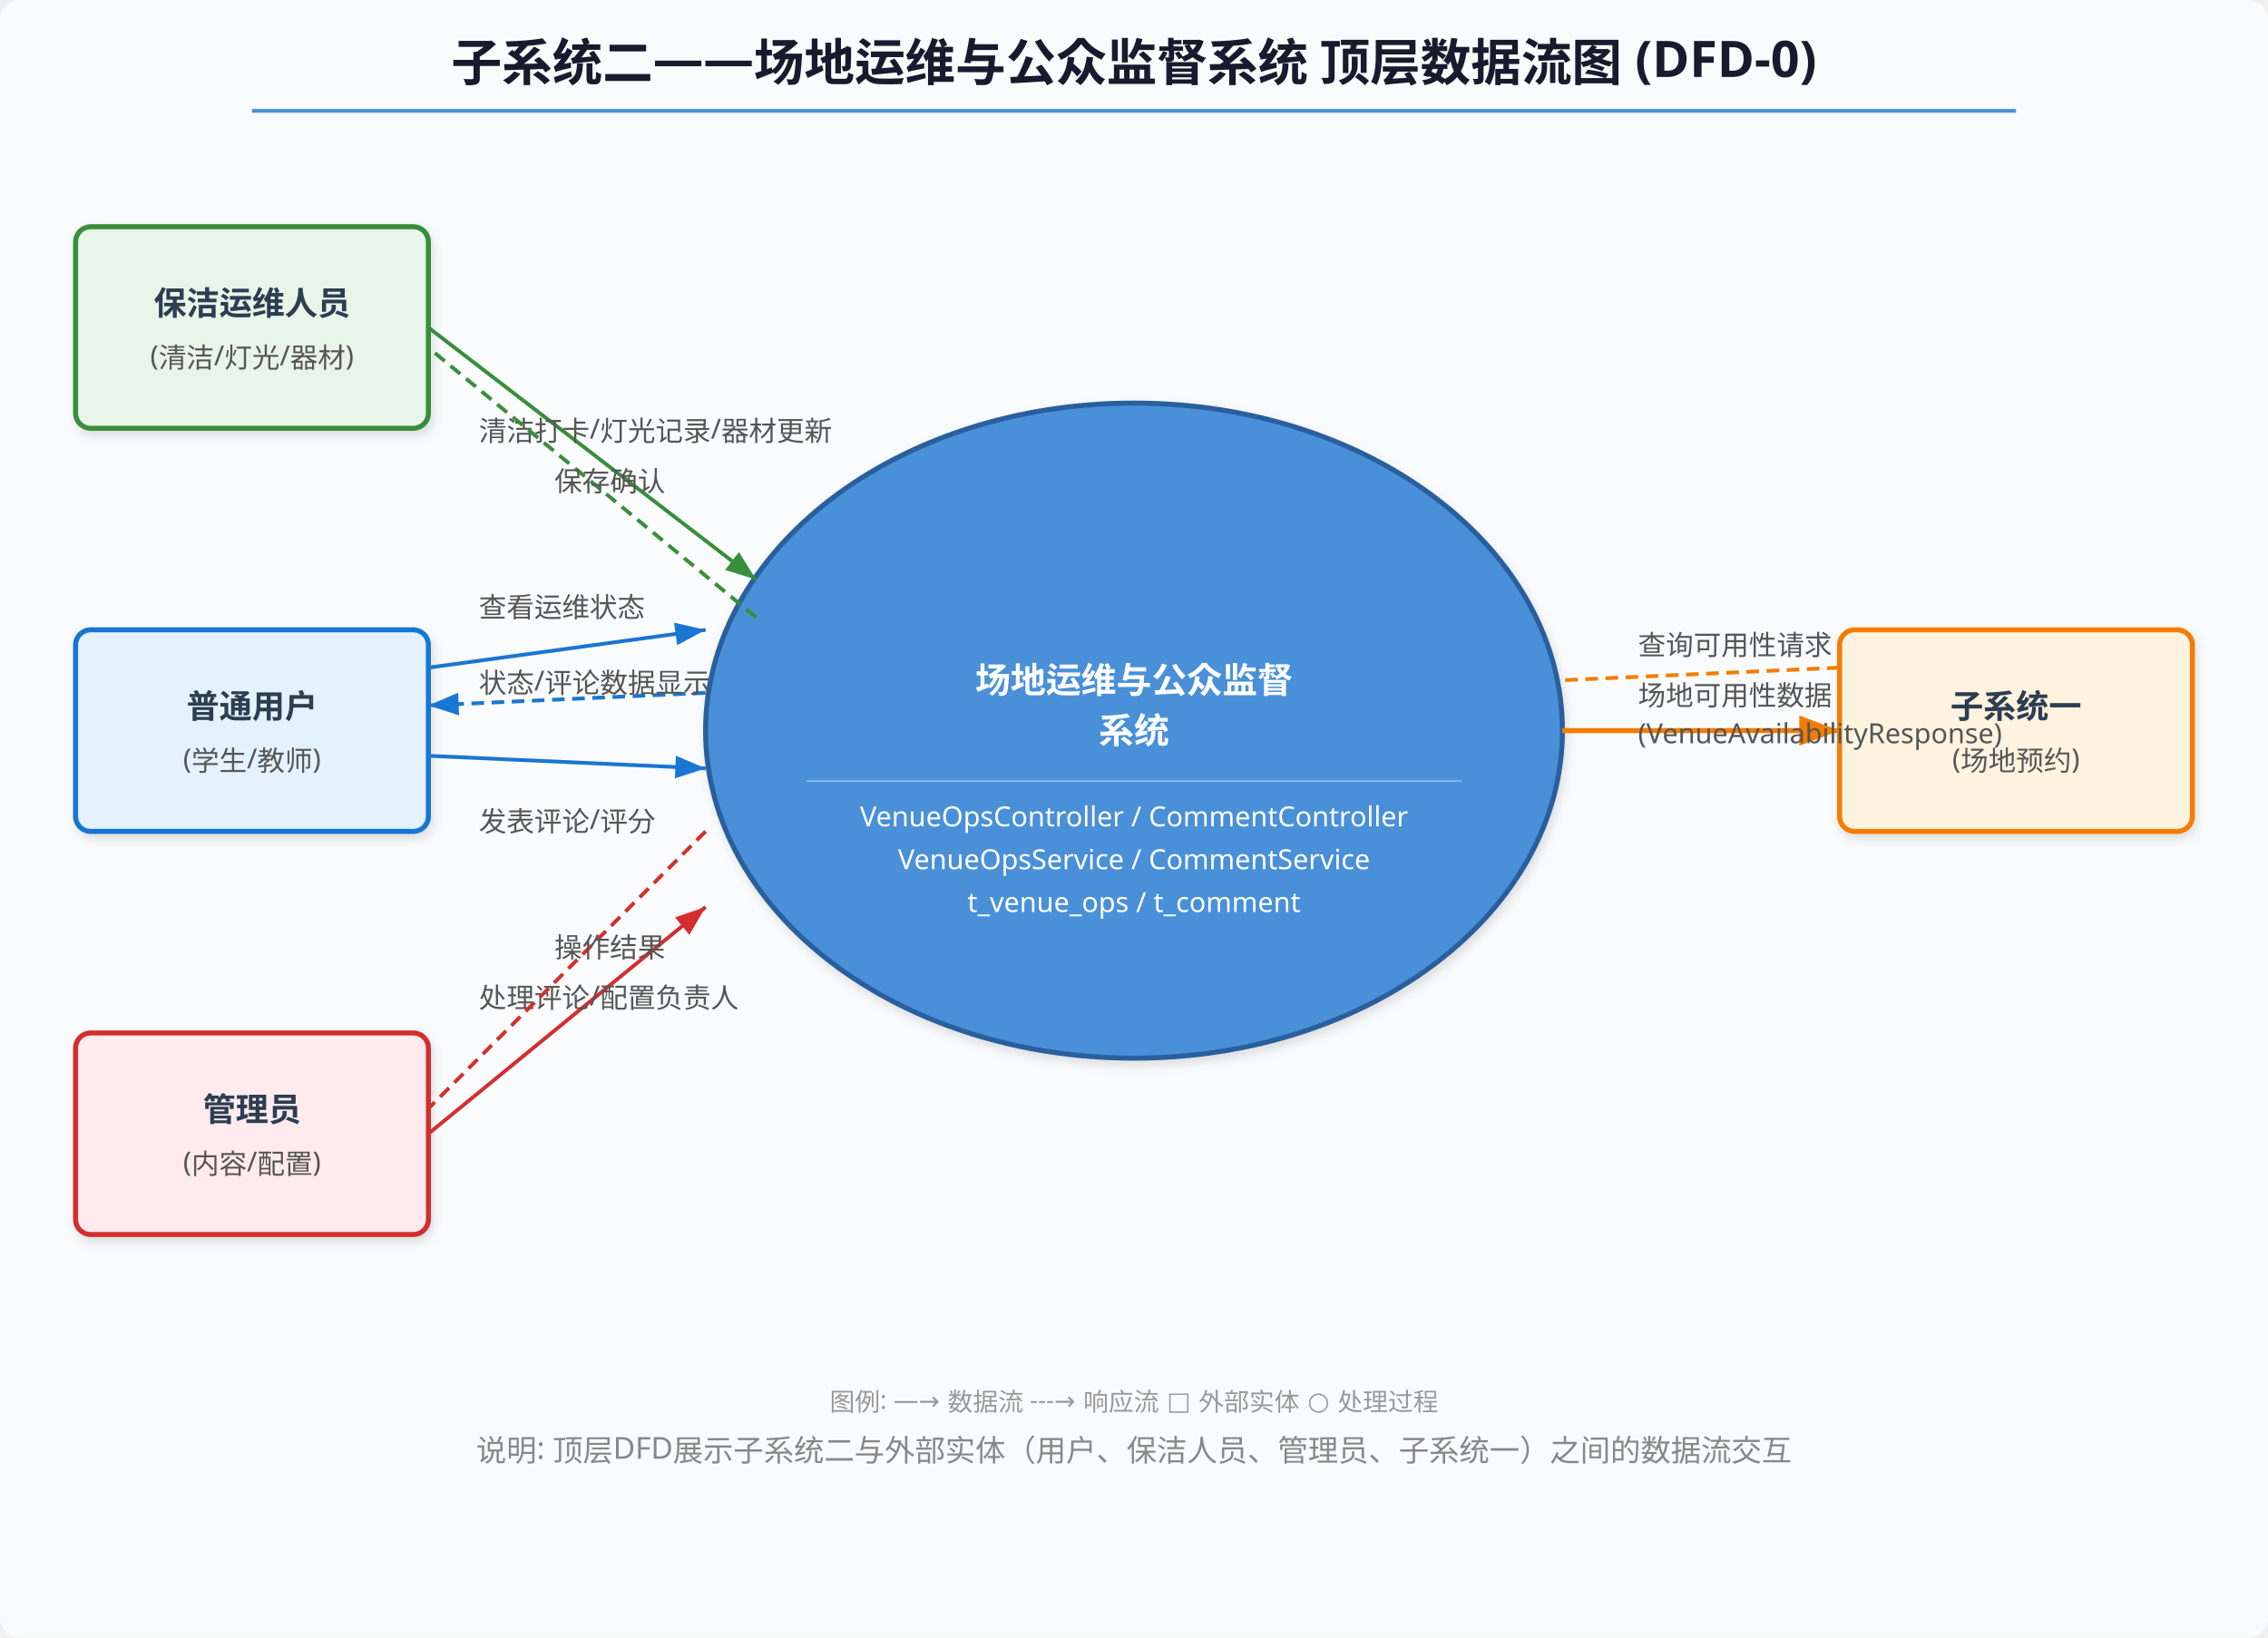
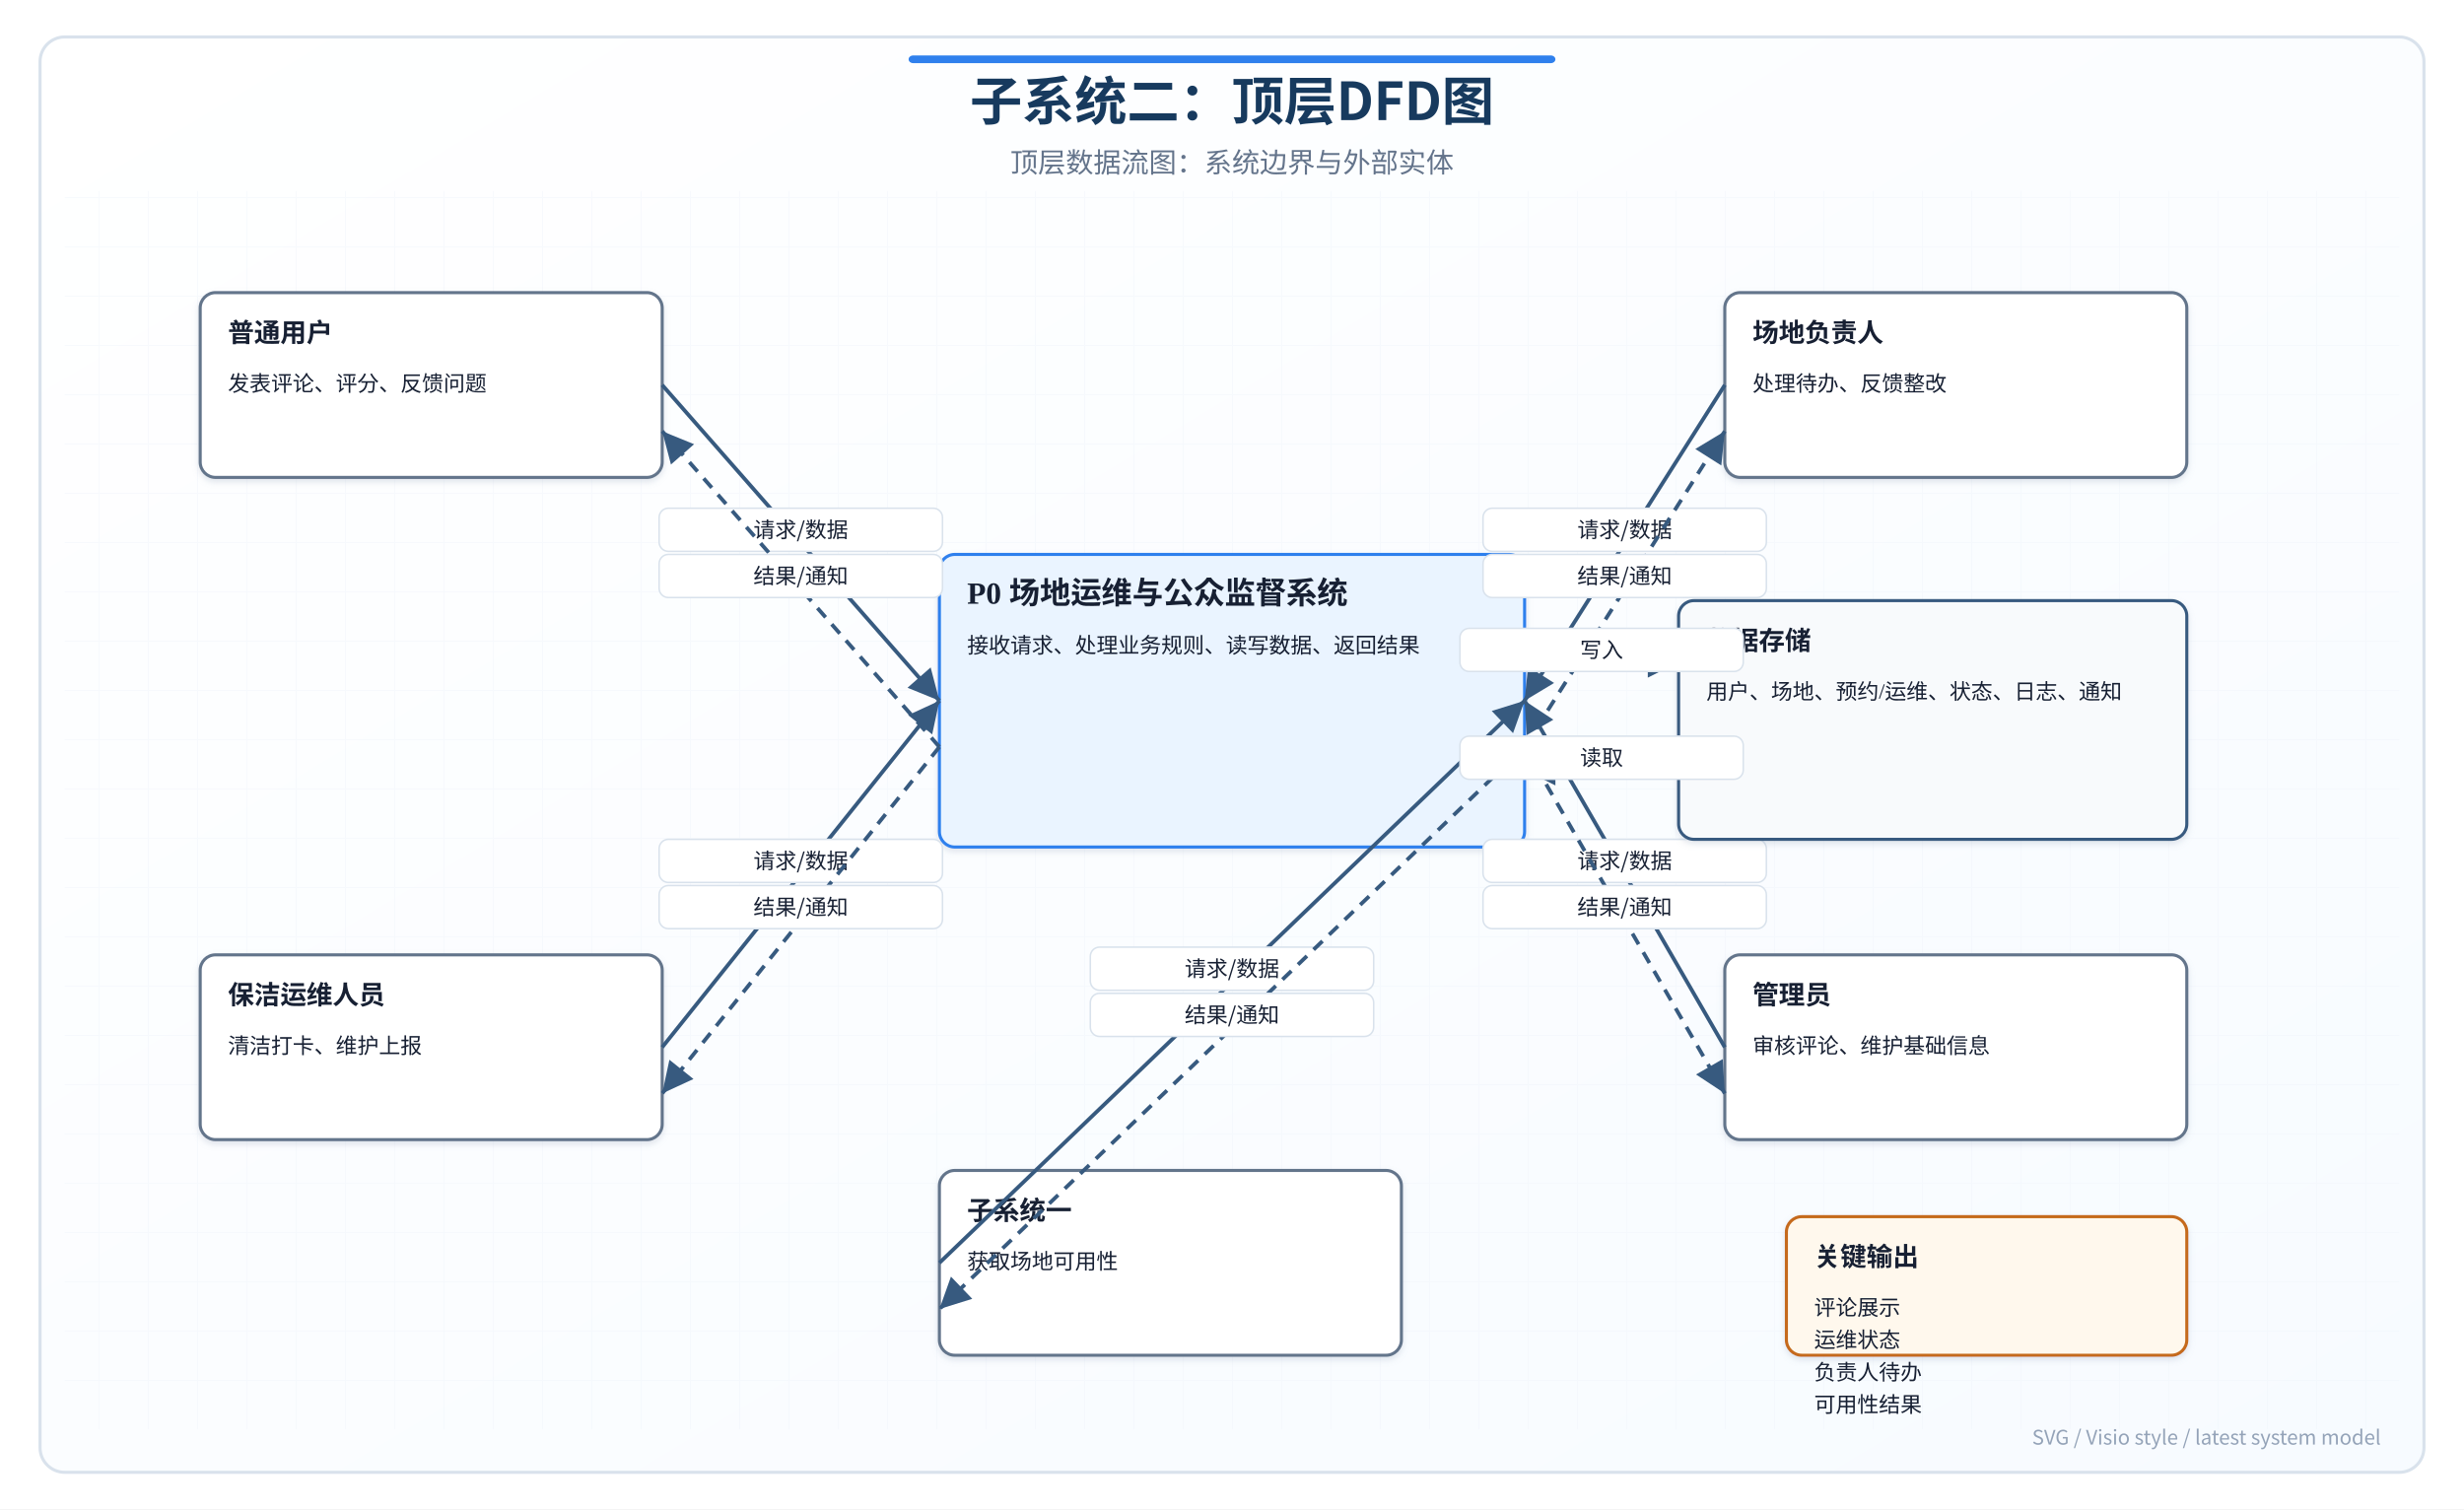
- <svg xmlns="http://www.w3.org/2000/svg" viewBox="0 0 900 650" width="900" height="650">
+ <svg xmlns="http://www.w3.org/2000/svg" width="1600" height="980" viewBox="0 0 1600 980">
  <defs>
-     <style>
-       text { font-family: "Microsoft YaHei", "SimHei", sans-serif; }
-       .title { font-size: 20px; font-weight: bold; fill: #1a1a2e; }
-       .entity-text { font-size: 13px; font-weight: bold; fill: #2c3e50; }
-       .flow-label { font-size: 11px; fill: #555; }
-       .process-text { font-size: 14px; font-weight: bold; fill: #fff; }
-       .sub-text { font-size: 11px; fill: #fff; }
-     </style>
-     <filter id="shadow">
-       <feDropShadow dx="1" dy="2" stdDeviation="2" flood-opacity="0.12" />
+     <linearGradient id="paper" x1="0" y1="0" x2="1" y2="1">
+       <stop offset="0" stop-color="#FFFFFF" />
+       <stop offset="1" stop-color="#F7FBFF" />
+     </linearGradient>
+     <pattern id="grid" width="32" height="32" patternUnits="userSpaceOnUse">
+       <path d="M32 0H0V32" fill="none" stroke="#EEF4FA" stroke-width="1" />
+     </pattern>
+     <marker id="arrow" markerWidth="12" markerHeight="12" refX="10" refY="6" orient="auto" markerUnits="strokeWidth">
+       <path d="M2,2 L10,6 L2,10 Z" fill="#375A7F" />
+     </marker>
+     <marker id="arrow-orange" markerWidth="12" markerHeight="12" refX="10" refY="6" orient="auto" markerUnits="strokeWidth">
+       <path d="M2,2 L10,6 L2,10 Z" fill="#C56A1A" />
+     </marker>
+     <filter id="shadow" x="-8%" y="-8%" width="116%" height="116%">
+       <feDropShadow dx="0" dy="2" stdDeviation="2" flood-color="#94A3B8" flood-opacity=".28" />
    </filter>
  </defs>
-   <rect width="900" height="650" fill="#FAFBFC" rx="8" />
-   <text x="450" y="32" text-anchor="middle" class="title">子系统二——场地运维与公众监督系统 顶层数据流图 (DFD-0)</text>
-   <line x1="100" y1="44" x2="800" y2="44" stroke="#4A90D9" stroke-width="1.5" />
-   <rect x="30" y="250" width="140" height="80" rx="6" fill="#E3F2FD" stroke="#1976D2" stroke-width="2" filter="url(#shadow)" />
-   <text x="100" y="285" text-anchor="middle" class="entity-text">普通用户</text>
-   <text x="100" y="305" text-anchor="middle" class="flow-label">(学生/教师)</text>
-   <rect x="30" y="90" width="140" height="80" rx="6" fill="#E8F5E9" stroke="#388E3C" stroke-width="2" filter="url(#shadow)" />
-   <text x="100" y="125" text-anchor="middle" class="entity-text">保洁运维人员</text>
-   <text x="100" y="145" text-anchor="middle" class="flow-label">(清洁/灯光/器材)</text>
-   <rect x="30" y="410" width="140" height="80" rx="6" fill="#FFEBEE" stroke="#D32F2F" stroke-width="2" filter="url(#shadow)" />
-   <text x="100" y="445" text-anchor="middle" class="entity-text">管理员</text>
-   <text x="100" y="465" text-anchor="middle" class="flow-label">(内容/配置)</text>
-   <rect x="730" y="250" width="140" height="80" rx="6" fill="#FFF3E0" stroke="#F57C00" stroke-width="2" filter="url(#shadow)" />
-   <text x="800" y="285" text-anchor="middle" class="entity-text">子系统一</text>
-   <text x="800" y="305" text-anchor="middle" class="flow-label">(场地预约)</text>
-   <ellipse cx="450" cy="290" rx="170" ry="130" fill="#4A90D9" stroke="#2B5F9E" stroke-width="2" filter="url(#shadow)" />
-   <text x="450" y="275" text-anchor="middle" class="process-text">场地运维与公众监督</text>
-   <text x="450" y="295" text-anchor="middle" class="process-text">系统</text>
-   <line x1="320" y1="310" x2="580" y2="310" stroke="#fff" stroke-width="0.5" opacity="0.5" />
-   <text x="450" y="328" text-anchor="middle" class="sub-text">VenueOpsController / CommentController</text>
-   <text x="450" y="345" text-anchor="middle" class="sub-text">VenueOpsService / CommentService</text>
-   <text x="450" y="362" text-anchor="middle" class="sub-text">t_venue_ops / t_comment</text>
-   <line x1="170" y1="265" x2="280" y2="250" stroke="#1976D2" stroke-width="1.5" marker-end="url(#arrowBlue)" />
-   <defs>
-     <marker id="arrowBlue" markerWidth="8" markerHeight="6" refX="8" refY="3" orient="auto">
-       <path d="M0,0 L8,3 L0,6 Z" fill="#1976D2" />
-     </marker>
-   </defs>
-   <text x="190" y="245" class="flow-label" fill="#1976D2">查看运维状态</text>
-   <line x1="170" y1="300" x2="280" y2="305" stroke="#1976D2" stroke-width="1.5" marker-end="url(#arrowBlue)" />
-   <text x="190" y="330" class="flow-label" fill="#1976D2">发表评论/评分</text>
-   <line x1="280" y1="275" x2="170" y2="280" stroke="#1976D2" stroke-width="1.5" stroke-dasharray="5,3" marker-end="url(#arrowBlueR)" />
-   <defs>
-     <marker id="arrowBlueR" markerWidth="8" markerHeight="6" refX="8" refY="3" orient="auto">
-       <path d="M0,0 L8,3 L0,6 Z" fill="#1976D2" />
-     </marker>
-   </defs>
-   <text x="190" y="275" class="flow-label" fill="#999">状态/评论数据显示</text>
-   <line x1="170" y1="130" x2="300" y2="230" stroke="#388E3C" stroke-width="1.5" marker-end="url(#arrowGreen)" />
-   <defs>
-     <marker id="arrowGreen" markerWidth="8" markerHeight="6" refX="8" refY="3" orient="auto">
-       <path d="M0,0 L8,3 L0,6 Z" fill="#388E3C" />
-     </marker>
-   </defs>
-   <text x="190" y="175" class="flow-label" fill="#388E3C">清洁打卡/灯光记录/器材更新</text>
-   <line x1="300" y1="245" x2="170" y2="138" stroke="#388E3C" stroke-width="1.5" stroke-dasharray="5,3" />
-   <text x="220" y="195" class="flow-label" fill="#999">保存确认</text>
-   <line x1="170" y1="450" x2="280" y2="360" stroke="#D32F2F" stroke-width="1.5" marker-end="url(#arrowRed)" />
-   <defs>
-     <marker id="arrowRed" markerWidth="8" markerHeight="6" refX="8" refY="3" orient="auto">
-       <path d="M0,0 L8,3 L0,6 Z" fill="#D32F2F" />
-     </marker>
-   </defs>
-   <text x="190" y="400" class="flow-label" fill="#D32F2F">处理评论/配置负责人</text>
-   <line x1="280" y1="330" x2="170" y2="440" stroke="#D32F2F" stroke-width="1.5" stroke-dasharray="5,3" />
-   <text x="220" y="380" class="flow-label" fill="#999">操作结果</text>
-   <line x1="620" y1="290" x2="730" y2="290" stroke="#F57C00" stroke-width="2" marker-end="url(#arrowOrange)" />
-   <defs>
-     <marker id="arrowOrange" markerWidth="8" markerHeight="6" refX="8" refY="3" orient="auto">
-       <path d="M0,0 L8,3 L0,6 Z" fill="#F57C00" />
-     </marker>
-   </defs>
-   <text x="650" y="280" class="flow-label" fill="#F57C00">场地可用性数据</text>
-   <text x="650" y="295" class="flow-label" fill="#F57C00">(VenueAvailabilityResponse)</text>
-   <line x1="730" y1="265" x2="620" y2="270" stroke="#F57C00" stroke-width="1.5" stroke-dasharray="5,3" />
-   <text x="650" y="260" class="flow-label" fill="#999">查询可用性请求</text>
-   <text x="450" y="560" text-anchor="middle" font-size="10" fill="#999">图例: —→ 数据流 ---→ 响应流  □ 外部实体  ○ 处理过程</text>
-   <text x="450" y="580" text-anchor="middle" font-size="12" fill="#888">说明: 顶层DFD展示子系统二与外部实体（用户、保洁人员、管理员、子系统一）之间的数据流交互</text>
+   <rect x="0" y="0" width="1600" height="980" fill="#FFFFFF" />
+   <rect x="26" y="24" width="1548" height="932" rx="16" fill="url(#paper)" stroke="#D9E2EC" stroke-width="2" />
+   <rect x="42" y="124" width="1516" height="804" fill="url(#grid)" opacity=".55" />
+   <rect x="590" y="36" width="420" height="5" rx="3" fill="#2F80ED" />
+   <text x="800" y="78" text-anchor="middle" font-family="Microsoft YaHei,SimHei,Noto Sans CJK SC,Arial,sans-serif" font-size="34" font-weight="700" fill="#173A5E">子系统二：顶层DFD图</text>
+   <text x="800" y="112" text-anchor="middle" font-family="Microsoft YaHei,SimHei,Noto Sans CJK SC,Arial,sans-serif" font-size="18" fill="#64748B">顶层数据流图：系统边界与外部实体</text>
+   <rect x="610" y="360" width="380" height="190" rx="10" fill="#EAF4FF" stroke="#2F80ED" stroke-width="2" filter="url(#shadow)" />
+   <text x="628" y="392" font-size="20" font-weight="700" fill="#172033">
+     <tspan x="628" dy="0">P0 场地运维与公众监督系统</tspan>
+   </text>
+   <text x="628" y="424" font-size="14" font-weight="400" fill="#172033">
+     <tspan x="628" dy="0">接收请求、处理业务规则、读写数据、返回结果</tspan>
+   </text>
+   <rect x="130" y="190" width="300" height="120" rx="10" fill="#FFFFFF" stroke="#64748B" stroke-width="2" filter="url(#shadow)" />
+   <text x="148" y="222" font-size="17" font-weight="700" fill="#172033">
+     <tspan x="148" dy="0">普通用户</tspan>
+   </text>
+   <text x="148" y="254" font-size="14" font-weight="400" fill="#172033">
+     <tspan x="148" dy="0">发表评论、评分、反馈问题</tspan>
+   </text>
+   <line x1="430" y1="250" x2="610" y2="455" stroke="#375A7F" stroke-width="2.5" marker-end="url(#arrow)" />
+   <rect x="428" y="330" width="184" height="28" rx="6" fill="#FFFFFF" stroke="#D9E2EC" />
+   <text x="520" y="349" text-anchor="middle" font-family="Microsoft YaHei,SimHei,Noto Sans CJK SC,Arial,sans-serif" font-size="14" fill="#172033">请求/数据</text>
+   <line x1="610" y1="485" x2="430" y2="280" stroke="#375A7F" stroke-width="2.5" stroke-dasharray="8 6" marker-end="url(#arrow)" />
+   <rect x="428" y="360" width="184" height="28" rx="6" fill="#FFFFFF" stroke="#D9E2EC" />
+   <text x="520" y="379" text-anchor="middle" font-family="Microsoft YaHei,SimHei,Noto Sans CJK SC,Arial,sans-serif" font-size="14" fill="#172033">结果/通知</text>
+   <rect x="130" y="620" width="300" height="120" rx="10" fill="#FFFFFF" stroke="#64748B" stroke-width="2" filter="url(#shadow)" />
+   <text x="148" y="652" font-size="17" font-weight="700" fill="#172033">
+     <tspan x="148" dy="0">保洁运维人员</tspan>
+   </text>
+   <text x="148" y="684" font-size="14" font-weight="400" fill="#172033">
+     <tspan x="148" dy="0">清洁打卡、维护上报</tspan>
+   </text>
+   <line x1="430" y1="680" x2="610" y2="455" stroke="#375A7F" stroke-width="2.5" marker-end="url(#arrow)" />
+   <rect x="428" y="545" width="184" height="28" rx="6" fill="#FFFFFF" stroke="#D9E2EC" />
+   <text x="520" y="564" text-anchor="middle" font-family="Microsoft YaHei,SimHei,Noto Sans CJK SC,Arial,sans-serif" font-size="14" fill="#172033">请求/数据</text>
+   <line x1="610" y1="485" x2="430" y2="710" stroke="#375A7F" stroke-width="2.5" stroke-dasharray="8 6" marker-end="url(#arrow)" />
+   <rect x="428" y="575" width="184" height="28" rx="6" fill="#FFFFFF" stroke="#D9E2EC" />
+   <text x="520" y="594" text-anchor="middle" font-family="Microsoft YaHei,SimHei,Noto Sans CJK SC,Arial,sans-serif" font-size="14" fill="#172033">结果/通知</text>
+   <rect x="1120" y="190" width="300" height="120" rx="10" fill="#FFFFFF" stroke="#64748B" stroke-width="2" filter="url(#shadow)" />
+   <text x="1138" y="222" font-size="17" font-weight="700" fill="#172033">
+     <tspan x="1138" dy="0">场地负责人</tspan>
+   </text>
+   <text x="1138" y="254" font-size="14" font-weight="400" fill="#172033">
+     <tspan x="1138" dy="0">处理待办、反馈整改</tspan>
+   </text>
+   <line x1="1120" y1="250" x2="990" y2="455" stroke="#375A7F" stroke-width="2.5" marker-end="url(#arrow)" />
+   <rect x="963" y="330" width="184" height="28" rx="6" fill="#FFFFFF" stroke="#D9E2EC" />
+   <text x="1055" y="349" text-anchor="middle" font-family="Microsoft YaHei,SimHei,Noto Sans CJK SC,Arial,sans-serif" font-size="14" fill="#172033">请求/数据</text>
+   <line x1="990" y1="485" x2="1120" y2="280" stroke="#375A7F" stroke-width="2.5" stroke-dasharray="8 6" marker-end="url(#arrow)" />
+   <rect x="963" y="360" width="184" height="28" rx="6" fill="#FFFFFF" stroke="#D9E2EC" />
+   <text x="1055" y="379" text-anchor="middle" font-family="Microsoft YaHei,SimHei,Noto Sans CJK SC,Arial,sans-serif" font-size="14" fill="#172033">结果/通知</text>
+   <rect x="1120" y="620" width="300" height="120" rx="10" fill="#FFFFFF" stroke="#64748B" stroke-width="2" filter="url(#shadow)" />
+   <text x="1138" y="652" font-size="17" font-weight="700" fill="#172033">
+     <tspan x="1138" dy="0">管理员</tspan>
+   </text>
+   <text x="1138" y="684" font-size="14" font-weight="400" fill="#172033">
+     <tspan x="1138" dy="0">审核评论、维护基础信息</tspan>
+   </text>
+   <line x1="1120" y1="680" x2="990" y2="455" stroke="#375A7F" stroke-width="2.5" marker-end="url(#arrow)" />
+   <rect x="963" y="545" width="184" height="28" rx="6" fill="#FFFFFF" stroke="#D9E2EC" />
+   <text x="1055" y="564" text-anchor="middle" font-family="Microsoft YaHei,SimHei,Noto Sans CJK SC,Arial,sans-serif" font-size="14" fill="#172033">请求/数据</text>
+   <line x1="990" y1="485" x2="1120" y2="710" stroke="#375A7F" stroke-width="2.5" stroke-dasharray="8 6" marker-end="url(#arrow)" />
+   <rect x="963" y="575" width="184" height="28" rx="6" fill="#FFFFFF" stroke="#D9E2EC" />
+   <text x="1055" y="594" text-anchor="middle" font-family="Microsoft YaHei,SimHei,Noto Sans CJK SC,Arial,sans-serif" font-size="14" fill="#172033">结果/通知</text>
+   <rect x="610" y="760" width="300" height="120" rx="10" fill="#FFFFFF" stroke="#64748B" stroke-width="2" filter="url(#shadow)" />
+   <text x="628" y="792" font-size="17" font-weight="700" fill="#172033">
+     <tspan x="628" dy="0">子系统一</tspan>
+   </text>
+   <text x="628" y="824" font-size="14" font-weight="400" fill="#172033">
+     <tspan x="628" dy="0">获取场地可用性</tspan>
+   </text>
+   <line x1="610" y1="820" x2="990" y2="455" stroke="#375A7F" stroke-width="2.5" marker-end="url(#arrow)" />
+   <rect x="708" y="615" width="184" height="28" rx="6" fill="#FFFFFF" stroke="#D9E2EC" />
+   <text x="800" y="634" text-anchor="middle" font-family="Microsoft YaHei,SimHei,Noto Sans CJK SC,Arial,sans-serif" font-size="14" fill="#172033">请求/数据</text>
+   <line x1="990" y1="485" x2="610" y2="850" stroke="#375A7F" stroke-width="2.5" stroke-dasharray="8 6" marker-end="url(#arrow)" />
+   <rect x="708" y="645" width="184" height="28" rx="6" fill="#FFFFFF" stroke="#D9E2EC" />
+   <text x="800" y="664" text-anchor="middle" font-family="Microsoft YaHei,SimHei,Noto Sans CJK SC,Arial,sans-serif" font-size="14" fill="#172033">结果/通知</text>
+   <rect x="1090" y="390" width="330" height="155" rx="10" fill="#F8FAFC" stroke="#375A7F" stroke-width="2" filter="url(#shadow)" />
+   <text x="1108" y="422" font-size="17" font-weight="700" fill="#172033">
+     <tspan x="1108" dy="0">数据存储</tspan>
+   </text>
+   <text x="1108" y="454" font-size="14" font-weight="400" fill="#172033">
+     <tspan x="1108" dy="0">用户、场地、预约/运维、状态、日志、通知</tspan>
+   </text>
+   <line x1="990" y1="430" x2="1090" y2="430" stroke="#375A7F" stroke-width="2.5" marker-end="url(#arrow)" />
+   <rect x="948" y="408" width="184" height="28" rx="6" fill="#FFFFFF" stroke="#D9E2EC" />
+   <text x="1040" y="427" text-anchor="middle" font-family="Microsoft YaHei,SimHei,Noto Sans CJK SC,Arial,sans-serif" font-size="14" fill="#172033">写入</text>
+   <line x1="1090" y1="500" x2="990" y2="500" stroke="#375A7F" stroke-width="2.5" marker-end="url(#arrow)" />
+   <rect x="948" y="478" width="184" height="28" rx="6" fill="#FFFFFF" stroke="#D9E2EC" />
+   <text x="1040" y="497" text-anchor="middle" font-family="Microsoft YaHei,SimHei,Noto Sans CJK SC,Arial,sans-serif" font-size="14" fill="#172033">读取</text>
+   <rect x="1160" y="790" width="260" height="90" rx="10" fill="#FFF8ED" stroke="#C56A1A" stroke-width="2" filter="url(#shadow)" />
+   <text x="1178" y="822" font-size="17" font-weight="700" fill="#172033">
+     <tspan x="1178" dy="0">关键输出</tspan>
+   </text>
+   <text x="1178" y="854" font-size="14" font-weight="400" fill="#172033">
+     <tspan x="1178" dy="0">评论展示</tspan>
+     <tspan x="1178" dy="21">运维状态</tspan>
+     <tspan x="1178" dy="21">负责人待办</tspan>
+     <tspan x="1178" dy="21">可用性结果</tspan>
+   </text>
+   <text x="1546" y="938" text-anchor="end" font-family="Microsoft YaHei,SimHei,Noto Sans CJK SC,Arial,sans-serif" font-size="13" fill="#94A3B8">SVG / Visio style / latest system model</text>
</svg>
